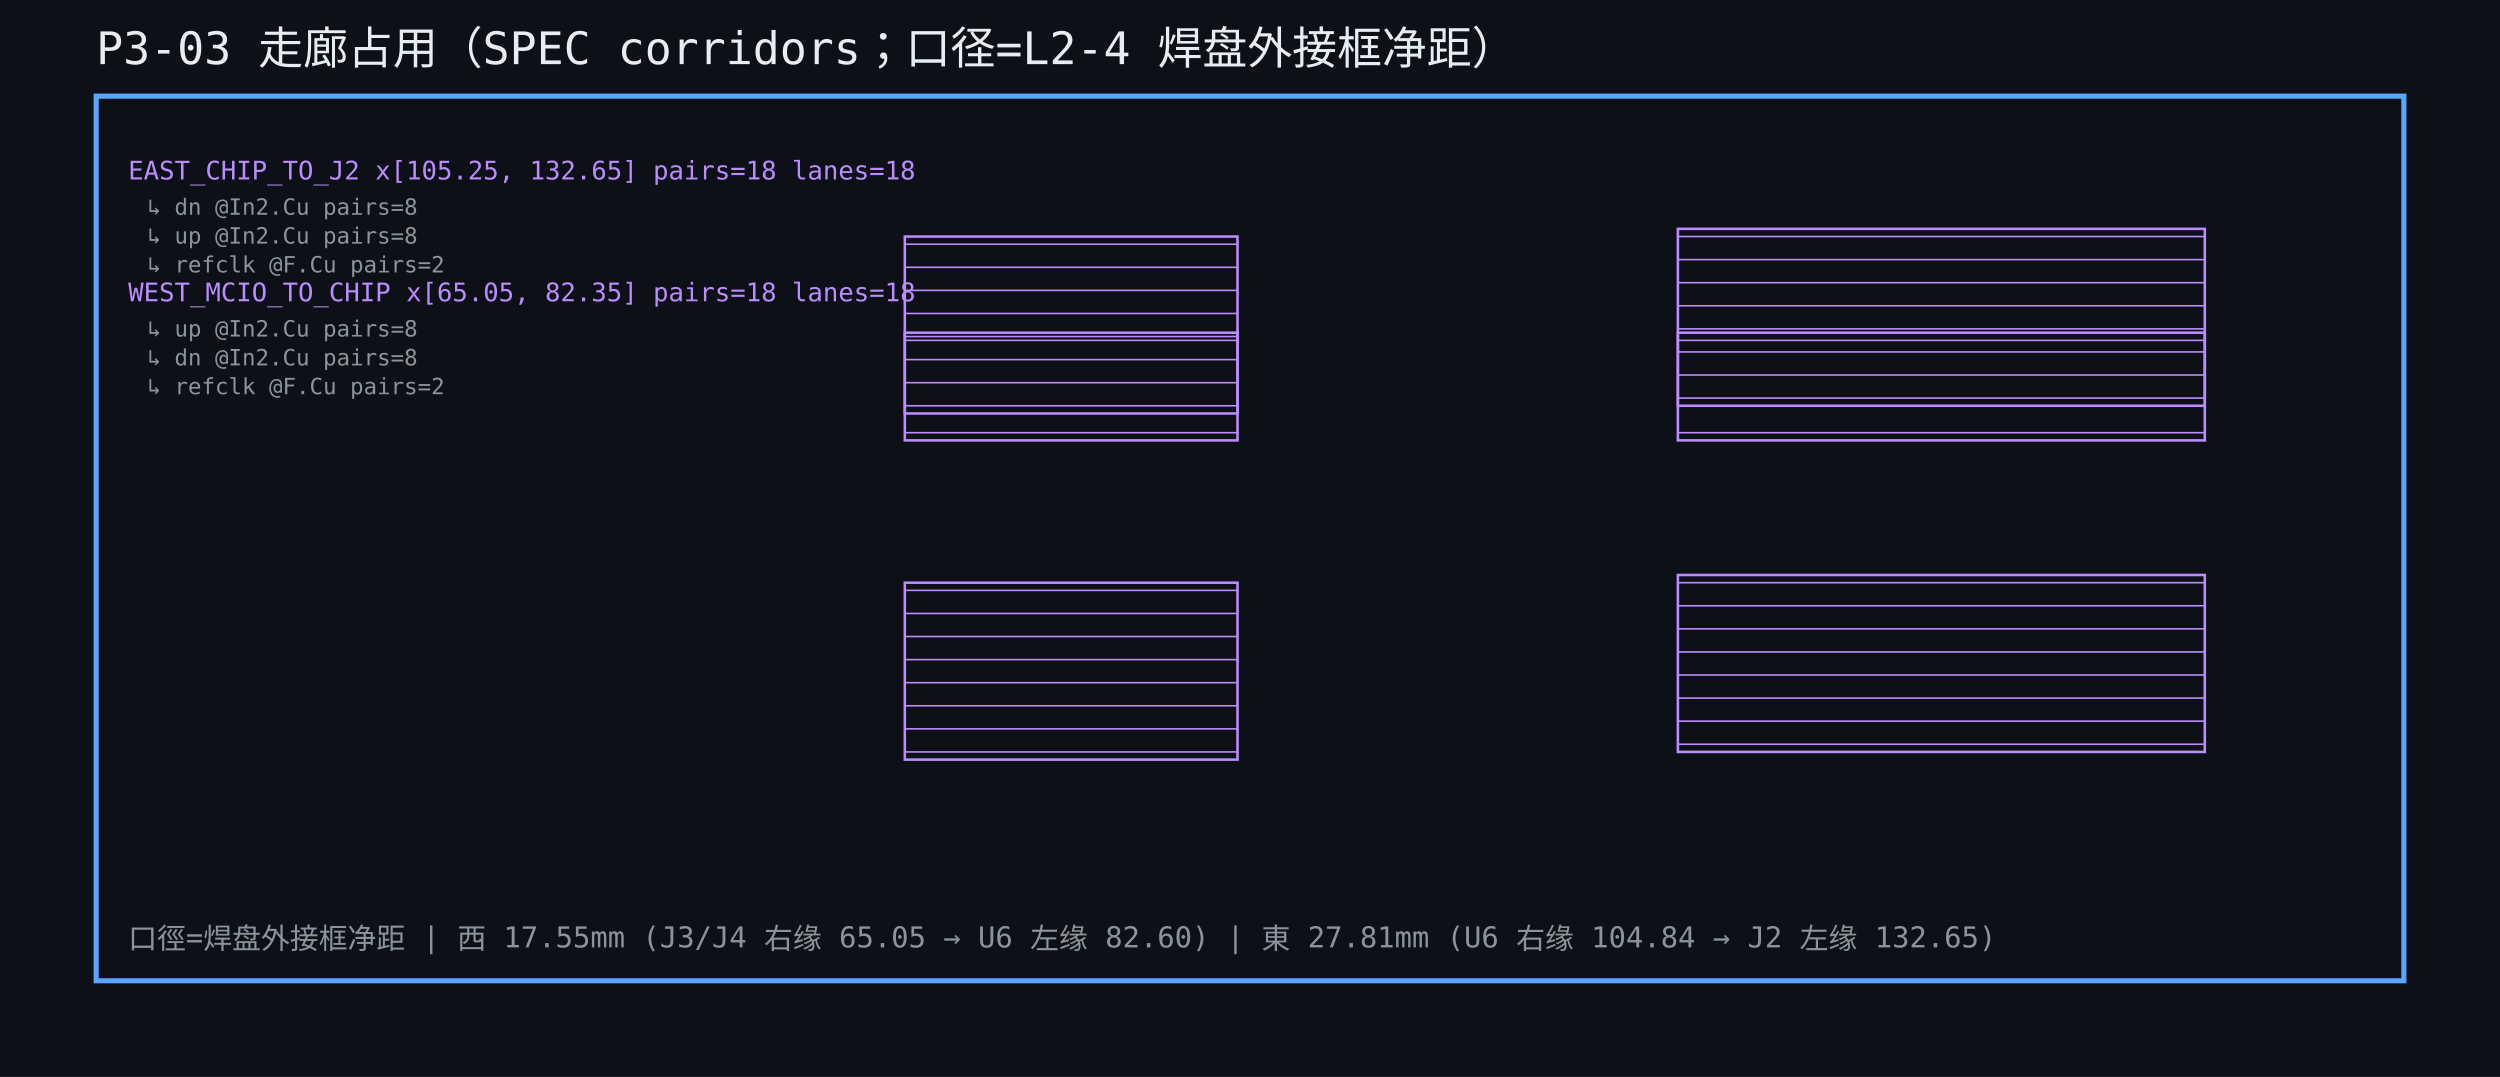
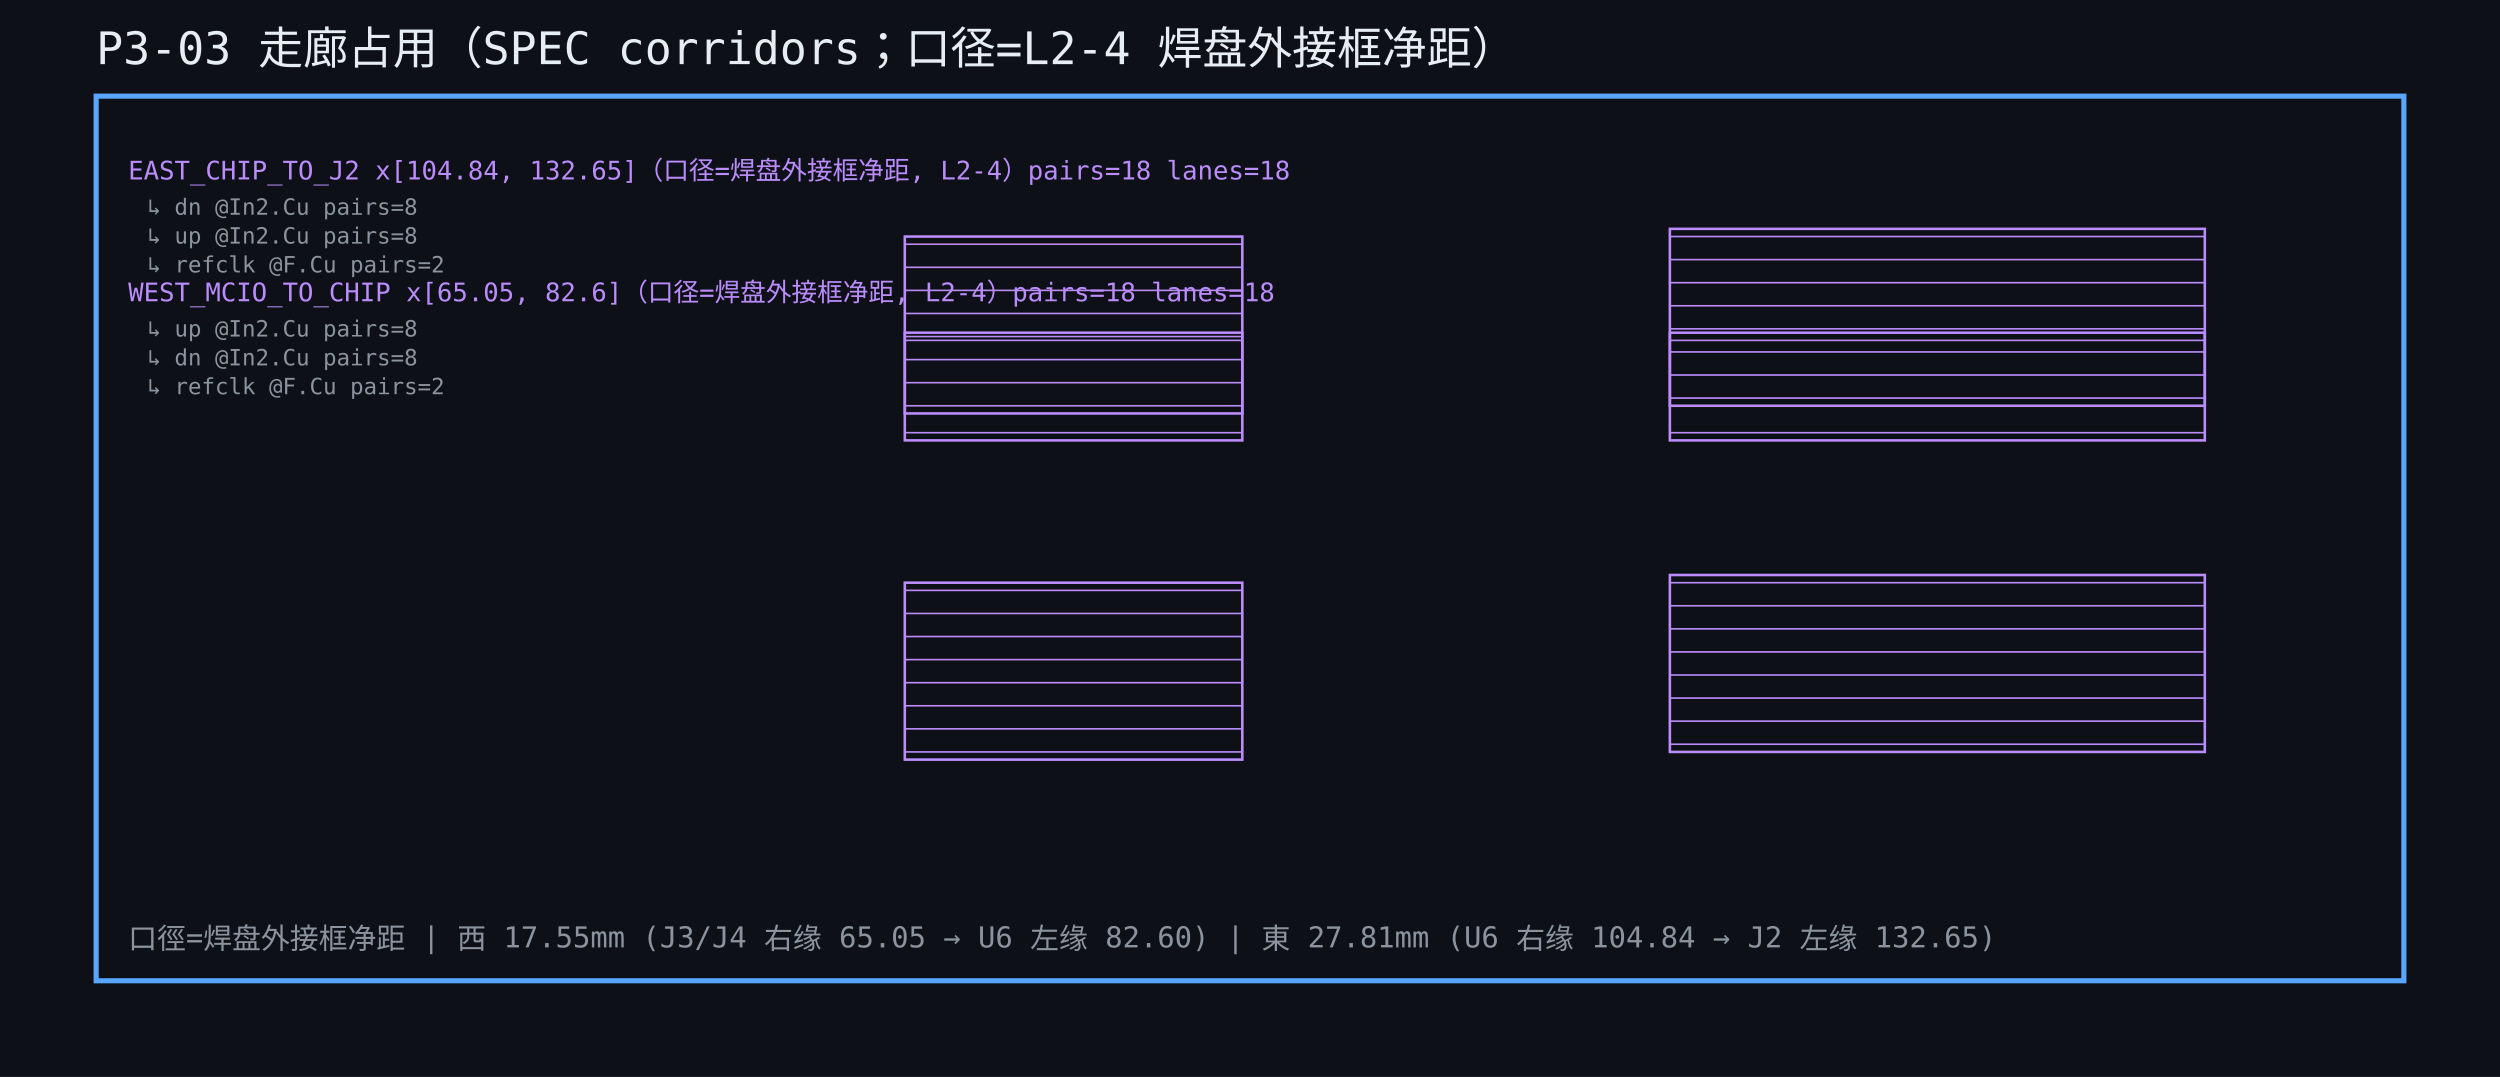
<svg xmlns="http://www.w3.org/2000/svg" width="780" height="336" viewBox="0 0 780 336">
  <rect width="780" height="336" fill="#0d1117" />
  <text x="30" y="20" fill="#e6edf3" font-family="monospace" font-size="14">P3-03 走廊占用（SPEC corridors；口径=L2-4 焊盘外接框净距）</text>
  <g transform="translate(30,30)">
    <rect x="0.0" y="0.0" width="720.0" height="276.0" fill="none" stroke="#58a6ff" stroke-width="1.6" />
-     <line x1="493.5" y1="151.8" x2="657.9" y2="151.8" stroke="#bc8cff" stroke-width="0.5" />
-     <line x1="493.5" y1="159.0" x2="657.9" y2="159.0" stroke="#bc8cff" stroke-width="0.5" />
-     <line x1="493.5" y1="166.2" x2="657.9" y2="166.2" stroke="#bc8cff" stroke-width="0.5" />
-     <line x1="493.5" y1="173.4" x2="657.9" y2="173.4" stroke="#bc8cff" stroke-width="0.5" />
-     <line x1="493.5" y1="180.6" x2="657.9" y2="180.6" stroke="#bc8cff" stroke-width="0.5" />
-     <line x1="493.5" y1="187.8" x2="657.9" y2="187.8" stroke="#bc8cff" stroke-width="0.5" />
-     <line x1="493.5" y1="195.0" x2="657.9" y2="195.0" stroke="#bc8cff" stroke-width="0.5" />
-     <line x1="493.5" y1="202.2" x2="657.9" y2="202.2" stroke="#bc8cff" stroke-width="0.5" />
-     <rect x="493.5" y="149.4" width="164.4" height="55.2" fill="none" stroke="#bc8cff" stroke-width="0.8" />
-     <line x1="493.5" y1="43.8" x2="657.9" y2="43.8" stroke="#bc8cff" stroke-width="0.5" />
-     <line x1="493.5" y1="51.0" x2="657.9" y2="51.0" stroke="#bc8cff" stroke-width="0.5" />
-     <line x1="493.5" y1="58.2" x2="657.9" y2="58.2" stroke="#bc8cff" stroke-width="0.5" />
-     <line x1="493.5" y1="65.4" x2="657.9" y2="65.4" stroke="#bc8cff" stroke-width="0.5" />
-     <line x1="493.5" y1="72.6" x2="657.9" y2="72.6" stroke="#bc8cff" stroke-width="0.5" />
-     <line x1="493.5" y1="79.8" x2="657.9" y2="79.8" stroke="#bc8cff" stroke-width="0.5" />
-     <line x1="493.5" y1="87.0" x2="657.9" y2="87.0" stroke="#bc8cff" stroke-width="0.5" />
-     <line x1="493.5" y1="94.2" x2="657.9" y2="94.2" stroke="#bc8cff" stroke-width="0.5" />
-     <rect x="493.5" y="41.4" width="164.4" height="55.2" fill="none" stroke="#bc8cff" stroke-width="0.8" />
-     <line x1="493.5" y1="76.2" x2="657.9" y2="76.2" stroke="#bc8cff" stroke-width="0.5" />
-     <line x1="493.5" y1="105.0" x2="657.9" y2="105.0" stroke="#bc8cff" stroke-width="0.5" />
-     <rect x="493.5" y="73.8" width="164.4" height="33.6" fill="none" stroke="#bc8cff" stroke-width="0.8" />
-     <text x="10.0" y="26.0" fill="#bc8cff" font-family="monospace" font-size="8" text-anchor="start">EAST_CHIP_TO_J2 x[105.25, 132.65] pairs=18 lanes=18</text>
+     <line x1="491.0" y1="151.8" x2="657.9" y2="151.8" stroke="#bc8cff" stroke-width="0.5" />
+     <line x1="491.0" y1="159.0" x2="657.9" y2="159.0" stroke="#bc8cff" stroke-width="0.5" />
+     <line x1="491.0" y1="166.2" x2="657.9" y2="166.2" stroke="#bc8cff" stroke-width="0.5" />
+     <line x1="491.0" y1="173.4" x2="657.9" y2="173.4" stroke="#bc8cff" stroke-width="0.5" />
+     <line x1="491.0" y1="180.6" x2="657.9" y2="180.6" stroke="#bc8cff" stroke-width="0.5" />
+     <line x1="491.0" y1="187.8" x2="657.9" y2="187.8" stroke="#bc8cff" stroke-width="0.5" />
+     <line x1="491.0" y1="195.0" x2="657.9" y2="195.0" stroke="#bc8cff" stroke-width="0.5" />
+     <line x1="491.0" y1="202.2" x2="657.9" y2="202.2" stroke="#bc8cff" stroke-width="0.5" />
+     <rect x="491.0" y="149.4" width="166.9" height="55.2" fill="none" stroke="#bc8cff" stroke-width="0.8" />
+     <line x1="491.0" y1="43.8" x2="657.9" y2="43.8" stroke="#bc8cff" stroke-width="0.5" />
+     <line x1="491.0" y1="51.0" x2="657.9" y2="51.0" stroke="#bc8cff" stroke-width="0.5" />
+     <line x1="491.0" y1="58.2" x2="657.9" y2="58.2" stroke="#bc8cff" stroke-width="0.5" />
+     <line x1="491.0" y1="65.4" x2="657.9" y2="65.4" stroke="#bc8cff" stroke-width="0.5" />
+     <line x1="491.0" y1="72.6" x2="657.9" y2="72.6" stroke="#bc8cff" stroke-width="0.5" />
+     <line x1="491.0" y1="79.8" x2="657.9" y2="79.8" stroke="#bc8cff" stroke-width="0.5" />
+     <line x1="491.0" y1="87.0" x2="657.9" y2="87.0" stroke="#bc8cff" stroke-width="0.5" />
+     <line x1="491.0" y1="94.2" x2="657.9" y2="94.2" stroke="#bc8cff" stroke-width="0.5" />
+     <rect x="491.0" y="41.4" width="166.9" height="55.2" fill="none" stroke="#bc8cff" stroke-width="0.8" />
+     <line x1="491.0" y1="76.2" x2="657.9" y2="76.2" stroke="#bc8cff" stroke-width="0.5" />
+     <line x1="491.0" y1="105.0" x2="657.9" y2="105.0" stroke="#bc8cff" stroke-width="0.5" />
+     <rect x="491.0" y="73.8" width="166.9" height="33.6" fill="none" stroke="#bc8cff" stroke-width="0.8" />
+     <text x="10.0" y="26.0" fill="#bc8cff" font-family="monospace" font-size="8" text-anchor="start">EAST_CHIP_TO_J2 x[104.84, 132.65]（口径=焊盘外接框净距, L2-4）pairs=18 lanes=18</text>
    <text x="16.0" y="37.0" fill="#8b949e" font-family="monospace" font-size="7" text-anchor="start"> ↳ dn @In2.Cu pairs=8</text>
    <text x="16.0" y="46.0" fill="#8b949e" font-family="monospace" font-size="7" text-anchor="start"> ↳ up @In2.Cu pairs=8</text>
    <text x="16.0" y="55.0" fill="#8b949e" font-family="monospace" font-size="7" text-anchor="start"> ↳ refclk @F.Cu pairs=2</text>
-     <line x1="252.3" y1="46.2" x2="356.1" y2="46.2" stroke="#bc8cff" stroke-width="0.5" />
-     <line x1="252.3" y1="53.4" x2="356.1" y2="53.4" stroke="#bc8cff" stroke-width="0.5" />
-     <line x1="252.3" y1="60.6" x2="356.1" y2="60.6" stroke="#bc8cff" stroke-width="0.5" />
-     <line x1="252.3" y1="67.8" x2="356.1" y2="67.8" stroke="#bc8cff" stroke-width="0.5" />
-     <line x1="252.3" y1="75.0" x2="356.1" y2="75.0" stroke="#bc8cff" stroke-width="0.5" />
-     <line x1="252.3" y1="82.2" x2="356.1" y2="82.2" stroke="#bc8cff" stroke-width="0.5" />
-     <line x1="252.3" y1="89.4" x2="356.1" y2="89.4" stroke="#bc8cff" stroke-width="0.5" />
-     <line x1="252.3" y1="96.6" x2="356.1" y2="96.6" stroke="#bc8cff" stroke-width="0.5" />
-     <rect x="252.3" y="43.8" width="103.8" height="55.2" fill="none" stroke="#bc8cff" stroke-width="0.8" />
-     <line x1="252.3" y1="154.2" x2="356.1" y2="154.2" stroke="#bc8cff" stroke-width="0.5" />
-     <line x1="252.3" y1="161.4" x2="356.1" y2="161.4" stroke="#bc8cff" stroke-width="0.5" />
-     <line x1="252.3" y1="168.6" x2="356.1" y2="168.6" stroke="#bc8cff" stroke-width="0.5" />
-     <line x1="252.3" y1="175.8" x2="356.1" y2="175.8" stroke="#bc8cff" stroke-width="0.5" />
-     <line x1="252.3" y1="183.0" x2="356.1" y2="183.0" stroke="#bc8cff" stroke-width="0.5" />
-     <line x1="252.3" y1="190.2" x2="356.1" y2="190.2" stroke="#bc8cff" stroke-width="0.5" />
-     <line x1="252.3" y1="197.4" x2="356.1" y2="197.4" stroke="#bc8cff" stroke-width="0.5" />
-     <line x1="252.3" y1="204.6" x2="356.1" y2="204.6" stroke="#bc8cff" stroke-width="0.5" />
-     <rect x="252.3" y="151.8" width="103.8" height="55.2" fill="none" stroke="#bc8cff" stroke-width="0.8" />
-     <line x1="252.3" y1="76.2" x2="356.1" y2="76.2" stroke="#bc8cff" stroke-width="0.5" />
-     <line x1="252.3" y1="105.0" x2="356.1" y2="105.0" stroke="#bc8cff" stroke-width="0.5" />
-     <rect x="252.3" y="73.8" width="103.8" height="33.6" fill="none" stroke="#bc8cff" stroke-width="0.8" />
-     <text x="10.0" y="64.0" fill="#bc8cff" font-family="monospace" font-size="8" text-anchor="start">WEST_MCIO_TO_CHIP x[65.05, 82.35] pairs=18 lanes=18</text>
+     <line x1="252.3" y1="46.2" x2="357.6" y2="46.2" stroke="#bc8cff" stroke-width="0.5" />
+     <line x1="252.3" y1="53.4" x2="357.6" y2="53.4" stroke="#bc8cff" stroke-width="0.5" />
+     <line x1="252.3" y1="60.6" x2="357.6" y2="60.6" stroke="#bc8cff" stroke-width="0.5" />
+     <line x1="252.3" y1="67.8" x2="357.6" y2="67.8" stroke="#bc8cff" stroke-width="0.5" />
+     <line x1="252.3" y1="75.0" x2="357.6" y2="75.0" stroke="#bc8cff" stroke-width="0.5" />
+     <line x1="252.3" y1="82.2" x2="357.6" y2="82.2" stroke="#bc8cff" stroke-width="0.5" />
+     <line x1="252.3" y1="89.4" x2="357.6" y2="89.4" stroke="#bc8cff" stroke-width="0.5" />
+     <line x1="252.3" y1="96.6" x2="357.6" y2="96.6" stroke="#bc8cff" stroke-width="0.5" />
+     <rect x="252.3" y="43.8" width="105.3" height="55.2" fill="none" stroke="#bc8cff" stroke-width="0.8" />
+     <line x1="252.3" y1="154.2" x2="357.6" y2="154.2" stroke="#bc8cff" stroke-width="0.5" />
+     <line x1="252.3" y1="161.4" x2="357.6" y2="161.4" stroke="#bc8cff" stroke-width="0.5" />
+     <line x1="252.3" y1="168.6" x2="357.6" y2="168.6" stroke="#bc8cff" stroke-width="0.5" />
+     <line x1="252.3" y1="175.8" x2="357.6" y2="175.8" stroke="#bc8cff" stroke-width="0.5" />
+     <line x1="252.3" y1="183.0" x2="357.6" y2="183.0" stroke="#bc8cff" stroke-width="0.5" />
+     <line x1="252.3" y1="190.2" x2="357.6" y2="190.2" stroke="#bc8cff" stroke-width="0.5" />
+     <line x1="252.3" y1="197.4" x2="357.6" y2="197.4" stroke="#bc8cff" stroke-width="0.5" />
+     <line x1="252.3" y1="204.6" x2="357.6" y2="204.6" stroke="#bc8cff" stroke-width="0.5" />
+     <rect x="252.3" y="151.8" width="105.3" height="55.2" fill="none" stroke="#bc8cff" stroke-width="0.8" />
+     <line x1="252.3" y1="76.2" x2="357.6" y2="76.2" stroke="#bc8cff" stroke-width="0.5" />
+     <line x1="252.3" y1="105.0" x2="357.6" y2="105.0" stroke="#bc8cff" stroke-width="0.5" />
+     <rect x="252.3" y="73.8" width="105.3" height="33.6" fill="none" stroke="#bc8cff" stroke-width="0.8" />
+     <text x="10.0" y="64.0" fill="#bc8cff" font-family="monospace" font-size="8" text-anchor="start">WEST_MCIO_TO_CHIP x[65.05, 82.6]（口径=焊盘外接框净距, L2-4）pairs=18 lanes=18</text>
    <text x="16.0" y="75.0" fill="#8b949e" font-family="monospace" font-size="7" text-anchor="start"> ↳ up @In2.Cu pairs=8</text>
    <text x="16.0" y="84.0" fill="#8b949e" font-family="monospace" font-size="7" text-anchor="start"> ↳ dn @In2.Cu pairs=8</text>
    <text x="16.0" y="93.0" fill="#8b949e" font-family="monospace" font-size="7" text-anchor="start"> ↳ refclk @F.Cu pairs=2</text>
    <text x="10.0" y="266.0" fill="#8b949e" font-family="monospace" font-size="9" text-anchor="start">口徑=焊盘外接框净距 | 西 17.55mm (J3/J4 右缘 65.05 → U6 左缘 82.60) | 東 27.81mm (U6 右缘 104.84 → J2 左缘 132.65)</text>
  </g>
</svg>
